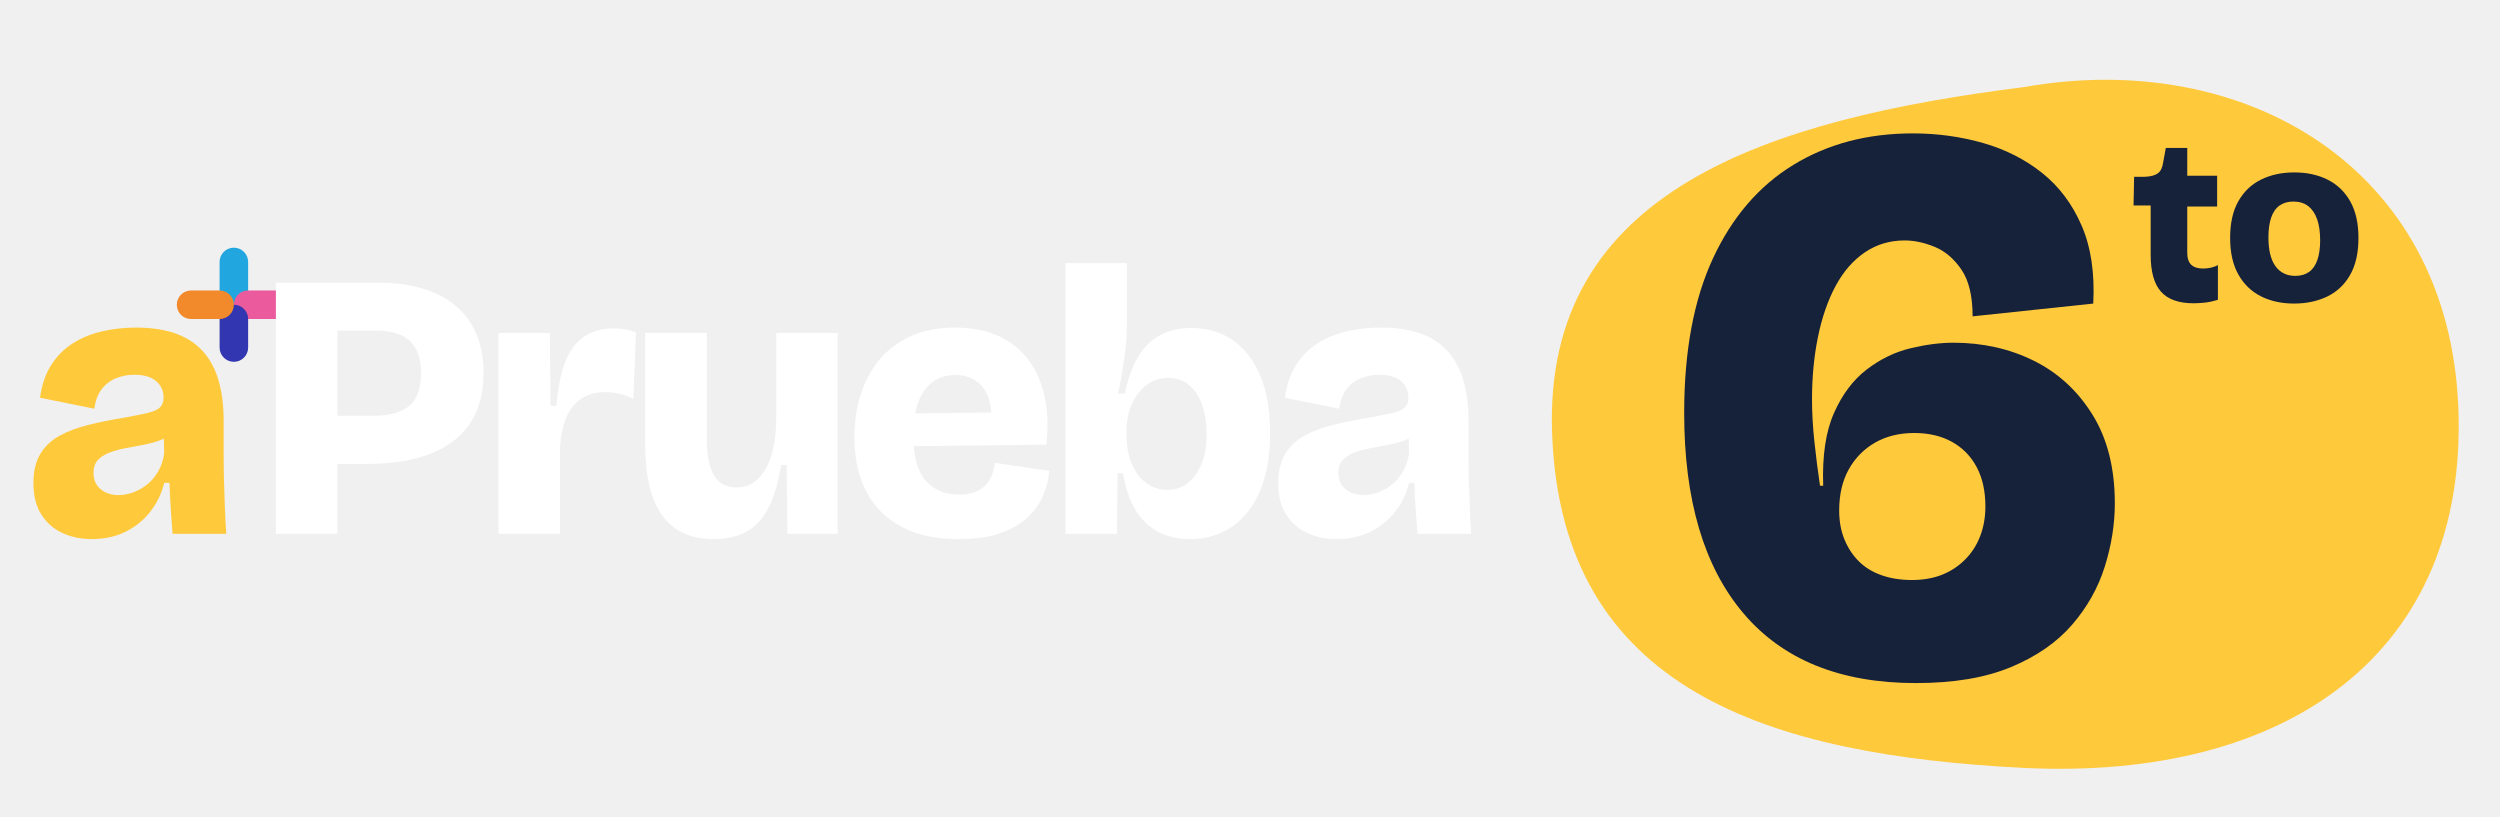
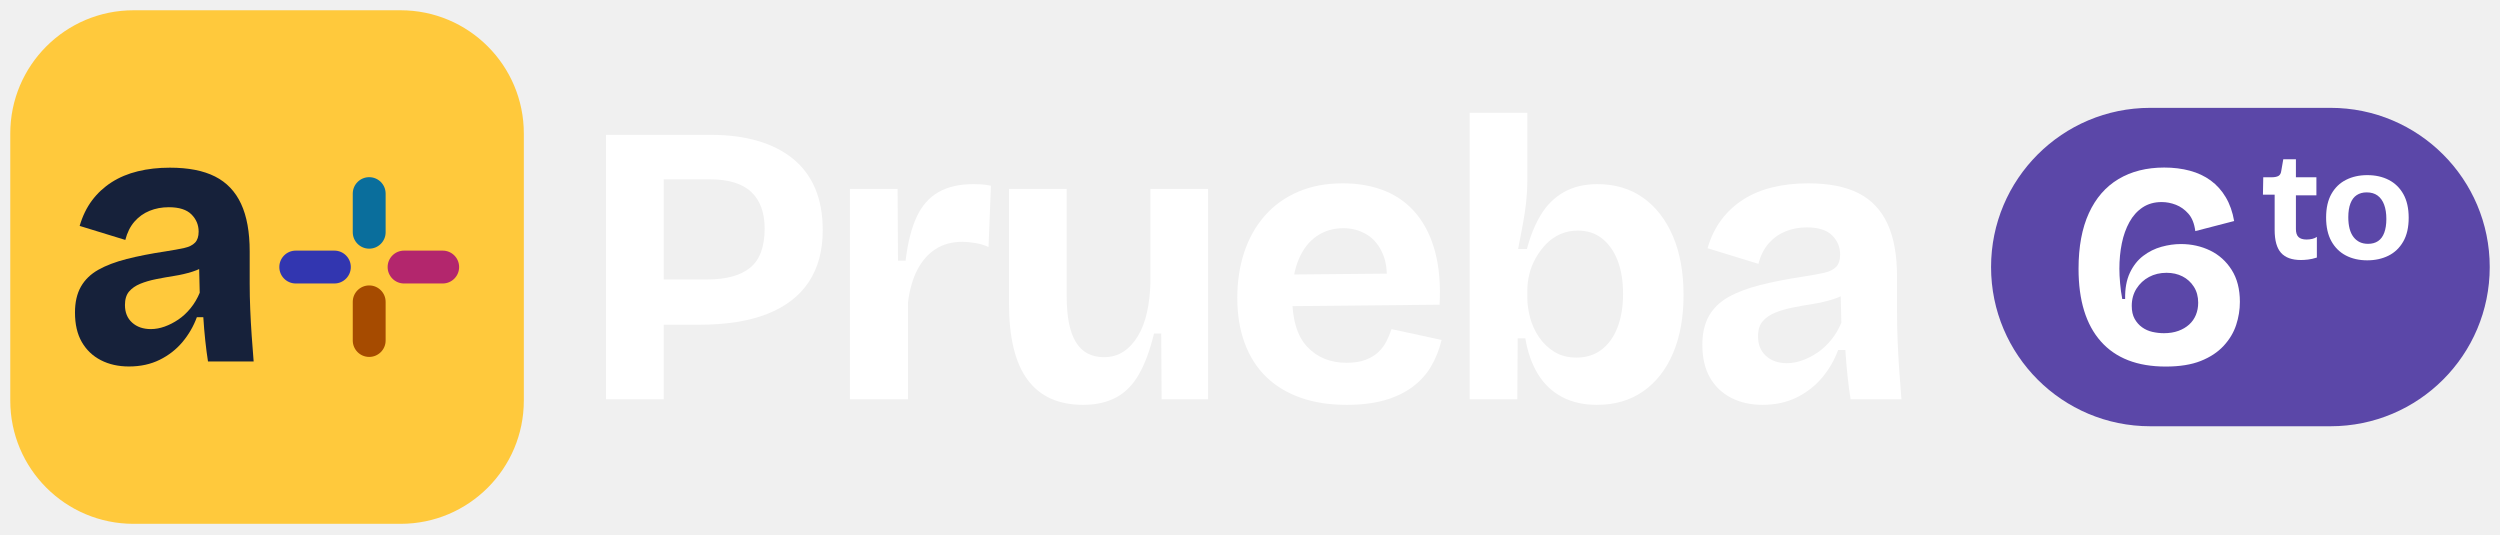
- <svg xmlns="http://www.w3.org/2000/svg" viewBox="-6.0 -140.3 657.1 214.6" role="img" aria-label="aPrueba 6to">
-   <path transform="translate(397.00 -134.30) scale(1.2406 1.6883)" d="M104 10 C150 4 194 22 196 60 C198 98 160 118 104 116 C50 114 6 104 4 64 C2 26 50 15 104 10Z" fill="#FFC93C" />
-   <g fill="#FFC93C">
-     <path transform="translate(0.00 0.00) scale(0.1 -0.1)" d="M181.286 -14Q139 -14 104.143 2Q69.286 18 48.571 50.643Q27.857 83.286 27.857 133.428Q27.857 180.143 46 210.071Q64.143 240 97 257.929Q129.857 275.857 173.285 286.5Q216.714 297.143 266.856 305.286Q305.714 312.429 327.999 317.571Q350.285 322.714 360.071 331.857Q369.857 341 369.857 357.857Q369.857 384.571 350.357 401.286Q330.857 418 293 418Q267.571 418 245 408.857Q222.428 399.714 207.285 380.071Q192.143 360.428 188 328.714L45.143 357.571Q52.285 408.571 74.714 443.785Q97.142 479 131.642 500.786Q166.142 522.571 208.785 532.286Q251.428 542 297.857 542Q377.428 542 428.142 514.786Q478.857 487.571 503.357 433.214Q527.857 378.857 527.857 297V210.428Q527.857 175.714 528.714 140.5Q529.571 105.286 530.999 70.286Q532.428 35.286 534.714 0H393.571Q391.285 28.572 389 62.715Q386.714 96.858 385.571 133.858H371.571Q361.857 92.858 335.786 59.072Q309.714 25.286 270.5 5.643Q231.286 -14 181.286 -14ZM251.714 101.714Q269.285 101.714 288.214 108.214Q307.143 114.714 324.357 127.714Q341.571 140.714 354.285 161.5Q367 182.286 371.571 210.429L370.428 266.428L394 264.857Q379.714 252.429 358.643 245.0Q337.571 237.571 314.286 233.357Q291 229.143 268.071 224.643Q245.143 220.143 226.571 212.929Q208 205.714 196.928 193.5Q185.857 181.286 185.857 159.857Q185.857 132.714 204.643 117.214Q223.428 101.714 251.714 101.714Z" />
+ <svg xmlns="http://www.w3.org/2000/svg" viewBox="-2 -2 486.8 104" role="img" aria-label="aPrueba 6to">
+   <rect x="0" y="0" width="100" height="100" rx="24.0" fill="#FFC93C" />
+   <g fill="#16213A">
+     <path transform="translate(9.87 68.38) scale(0.07 -0.07)" d="M189 -14Q145 -14 111.0 3.5Q77 21 58.0 54.0Q39 87 39 136Q39 179 55.5 208.0Q72 237 104.0 255.0Q136 273 183.0 285.0Q230 297 290 306Q322 311 342.5 315.5Q363 320 373.0 330.5Q383 341 383 361Q383 389 363.0 409.0Q343 429 300 429Q271 429 246.5 419.0Q222 409 204.5 389.0Q187 369 179 338L52 377Q64 418 86.5 448.0Q109 478 141.0 498.5Q173 519 214.0 529.0Q255 539 303 539Q380 539 428.5 514.5Q477 490 501.0 438.5Q525 387 525 306V216Q525 181 526.5 145.0Q528 109 530.5 72.5Q533 36 536 0H409Q405 25 401.5 57.5Q398 90 396 123H378Q364 85 338.0 54.0Q312 23 274.5 4.5Q237 -14 189 -14ZM250 90Q269 90 288.5 97.0Q308 104 326.5 116.5Q345 129 360.5 148.0Q376 167 386 191L384 275L407 270Q389 257 365.0 249.5Q341 242 315.5 238.0Q290 234 265.0 229.0Q240 224 220.5 216.0Q201 208 189.5 194.5Q178 181 178 157Q178 126 198.0 108.0Q218 90 250 90Z" />
  </g>
-   <rect x="51.72" y="-75.20" width="7.5" height="15" rx="3.75" fill="#22A6E0" />
-   <rect x="55.47" y="-63.95" width="15" height="7.5" rx="3.75" fill="#EC5A9E" />
-   <rect x="51.72" y="-60.20" width="7.5" height="15" rx="3.75" fill="#3236B0" />
-   <rect x="40.47" y="-63.95" width="15" height="7.5" rx="3.75" fill="#F2892A" />
+   <rect x="66.69" y="32.50" width="6.40" height="13.92" rx="3.20" fill="#0A6E9C" />
+   <rect x="73.48" y="46.80" width="13.92" height="6.40" rx="3.20" fill="#B3266D" />
+   <rect x="66.69" y="53.58" width="6.40" height="13.92" rx="3.20" fill="#A64B00" />
+   <rect x="52.39" y="46.80" width="13.92" height="6.40" rx="3.20" fill="#3236B0" />
  <g fill="#FFFFFF">
-     <path transform="translate(60.80 0.00) scale(0.1 -0.1)" d="M176.428 183.572V310.143H313.142Q376.428 310.143 407.57 336.072Q438.713 362 438.713 423Q438.713 478.143 410.07 506.071Q381.428 534 320.856 534H176.428V660H327.571Q388.571 660 438.999 645.643Q489.428 631.286 526.213 602Q562.999 572.714 582.928 527.857Q602.856 483 602.856 421.572Q602.856 343.143 567.356 290.143Q531.856 237.143 463.428 210.357Q394.999 183.572 293.999 183.572ZM57.142 0V660H218.571V0Z" />
-     <path transform="translate(119.90 0.00) scale(0.1 -0.1)" d="M51.428 0V262.429V528H186.285L188 336.285H203.428Q209.999 411.714 228.642 456.214Q247.285 500.714 279.499 520.357Q311.713 540 357.284 540Q369.57 540 383.356 537.571Q397.142 535.143 412.714 529.285L405.856 354.428Q387.285 364 367.713 368.214Q348.142 372.428 331.999 372.428Q295.999 372.428 270.285 356.143Q244.571 339.857 230.214 307.428Q215.857 275 213 226.714V0Z" />
-     <path transform="translate(159.10 0.00) scale(0.1 -0.1)" d="M225.142 -14Q134.571 -14 89.642 48Q44.714 110 44.714 237.428V528H206.714V250.857Q206.714 183.143 226.357 152.429Q245.999 121.714 284.999 121.714Q309.856 121.714 328.928 134.357Q347.999 147 361.713 171.072Q375.428 195.143 382.356 229.286Q389.285 263.429 389.285 306.858V528H550.713V223.715V0H418.427L416.713 180.858H402.285Q391.142 112.429 369.285 69.357Q347.428 26.286 312.142 6.143Q276.856 -14 225.142 -14Z" />
-     <path transform="translate(215.80 0.00) scale(0.1 -0.1)" d="M302.428 -14Q232.571 -14 181.214 5.214Q129.857 24.429 95.714 59.929Q61.571 95.429 44.643 144.572Q27.714 193.714 27.714 253.571Q27.714 314 44.5 366.571Q61.285 419.143 94.357 458.5Q127.428 497.857 177.071 519.929Q226.714 542 291.857 542Q357 542 405.5 520.214Q454 498.428 484.714 457.571Q515.428 416.714 527.642 360.286Q539.856 303.857 532.285 234.143L131.571 229.857V315.572L427.141 319.429L384.999 275.286Q391.571 323.571 380.928 355.071Q370.285 386.571 347.428 401.928Q324.571 417.286 293 417.286Q257.142 417.286 232.285 398.286Q207.428 379.286 195 343.929Q182.571 308.571 182.571 258.714Q182.571 177.143 214.714 140.143Q246.857 103.143 302.285 103.143Q328 103.143 345.142 110Q362.285 116.857 373.142 128.357Q383.999 139.857 389.428 154.929Q394.856 170 396.714 186.429L540.142 165.286Q536.857 130.001 522.5 97.858Q508.143 65.715 480.143 40.572Q452.143 15.429 408.5 0.714Q364.857 -14 302.428 -14Z" />
-     <path transform="translate(268.90 0.00) scale(0.1 -0.1)" d="M378.142 -14Q330.285 -14 294.285 5.429Q258.285 24.857 235.214 63.5Q212.142 102.143 202.857 159H188.428L186.714 0H51.428V228.856V711.428H212.857V545Q212.857 519.714 209.785 491.286Q206.714 462.857 201.642 432.143Q196.571 401.428 190 368.571H207.571Q219.428 427.143 242.428 465.286Q265.428 503.429 300.571 522.143Q335.714 540.857 382.285 540.857Q445.285 540.857 491.642 508.572Q537.999 476.286 563.713 414.857Q589.427 353.429 589.427 264.714Q589.427 175.143 562.927 113Q536.427 50.857 488.928 18.429Q441.428 -14 378.142 -14ZM319.428 115.571Q351.142 115.571 374.428 134.5Q397.713 153.429 410.142 186.5Q422.57 219.571 422.57 262Q422.57 305 410.856 338.143Q399.142 371.286 376.713 390.571Q354.285 409.857 321.714 409.857Q303.142 409.857 286.357 403.143Q269.571 396.429 256.214 383.929Q242.857 371.429 232.857 354.357Q222.857 337.286 217.428 316.072Q212 294.857 212 271.143V256.143Q212 228.286 219.071 203Q226.142 177.714 239.857 158Q253.571 138.286 273.571 126.928Q293.571 115.571 319.428 115.571Z" />
-     <path transform="translate(327.20 0.00) scale(0.1 -0.1)" d="M181.286 -14Q139 -14 104.143 2Q69.286 18 48.571 50.643Q27.857 83.286 27.857 133.428Q27.857 180.143 46 210.071Q64.143 240 97 257.929Q129.857 275.857 173.285 286.5Q216.714 297.143 266.856 305.286Q305.714 312.429 327.999 317.571Q350.285 322.714 360.071 331.857Q369.857 341 369.857 357.857Q369.857 384.571 350.357 401.286Q330.857 418 293 418Q267.571 418 245 408.857Q222.428 399.714 207.285 380.071Q192.143 360.428 188 328.714L45.143 357.571Q52.285 408.571 74.714 443.785Q97.142 479 131.642 500.786Q166.142 522.571 208.785 532.286Q251.428 542 297.857 542Q377.428 542 428.142 514.786Q478.857 487.571 503.357 433.214Q527.857 378.857 527.857 297V210.428Q527.857 175.714 528.714 140.5Q529.571 105.286 530.999 70.286Q532.428 35.286 534.714 0H393.571Q391.285 28.572 389 62.715Q386.714 96.858 385.571 133.858H371.571Q361.857 92.858 335.786 59.072Q309.714 25.286 270.5 5.643Q231.286 -14 181.286 -14ZM251.714 101.714Q269.285 101.714 288.214 108.214Q307.143 114.714 324.357 127.714Q341.571 140.714 354.285 161.5Q367 182.286 371.571 210.429L370.428 266.428L394 264.857Q379.714 252.429 358.643 245.0Q337.571 237.571 314.286 233.357Q291 229.143 268.071 224.643Q245.143 220.143 226.571 212.929Q208 205.714 196.928 193.5Q185.857 181.286 185.857 159.857Q185.857 132.714 204.643 117.214Q223.428 101.714 251.714 101.714Z" />
+     <path transform="translate(110.31 75.74) scale(0.078 -0.078)" d="M174 186V299H325Q397 299 433.0 328.5Q469 358 469 426Q469 486 435.5 517.5Q402 549 332 549H174V660H336Q400 660 451.5 645.0Q503 630 539.5 600.5Q576 571 595.0 526.5Q614 482 614 422Q614 345 579.0 292.5Q544 240 475.5 213.0Q407 186 305 186ZM73 0V660H217V0Z" />
+     <path transform="translate(158.35 75.74) scale(0.078 -0.078)" d="M66 0V254V525H185L186 346H205Q213 413 232.5 455.0Q252 497 287.0 517.0Q322 537 374 537Q383 537 393.5 536.5Q404 536 418 533L412 380Q397 387 379.0 390.0Q361 393 347 393Q308 393 280.0 375.0Q252 357 234.5 323.5Q217 290 211 242V0Z" />
+     <path transform="translate(189.87 75.74) scale(0.078 -0.078)" d="M244 -14Q152 -14 105.5 48.5Q59 111 59 239V525H203V257Q203 180 226.0 142.5Q249 105 296 105Q324 105 345.0 119.0Q366 133 381.0 158.0Q396 183 403.5 217.0Q411 251 412 290V525H556V214V0H440L439 164H421Q406 102 383.5 62.5Q361 23 326.5 4.5Q292 -14 244 -14Z" />
+     <path transform="translate(236.04 75.74) scale(0.078 -0.078)" d="M310 -14Q245 -14 194.5 4.0Q144 22 109.0 56.0Q74 90 55.5 140.0Q37 190 37 253Q37 315 54.5 367.5Q72 420 106.0 458.5Q140 497 189.0 518.0Q238 539 300 539Q360 539 407.0 519.5Q454 500 485.5 461.0Q517 422 531.5 365.5Q546 309 542 236L130 232V311L459 314L408 274Q415 327 401.0 361.0Q387 395 360.5 411.0Q334 427 302 427Q264 427 235.0 407.0Q206 387 190.0 348.5Q174 310 174 256Q174 171 211.5 131.0Q249 91 310 91Q338 91 357.5 98.5Q377 106 389.5 118.0Q402 130 409.5 145.0Q417 160 422 175L547 148Q538 111 520.5 81.5Q503 52 474.0 30.5Q445 9 404.5 -2.5Q364 -14 310 -14Z" />
+     <path transform="translate(279.02 75.74) scale(0.078 -0.078)" d="M384 -14Q334 -14 297.0 5.5Q260 25 237.0 62.0Q214 99 205 152H186L185 0H66V258V715H210V543Q210 519 207.0 491.5Q204 464 198.5 435.0Q193 406 187 375H209Q222 425 244.5 461.5Q267 498 302.0 517.5Q337 537 385 537Q451 537 499.0 503.0Q547 469 573.5 407.0Q600 345 600 260Q600 177 574.0 115.5Q548 54 499.5 20.0Q451 -14 384 -14ZM333 104Q369 104 395.0 123.5Q421 143 435.0 179.0Q449 215 449 263Q449 311 435.5 346.0Q422 381 397.0 401.0Q372 421 336 421Q312 421 292.0 412.0Q272 403 257.0 387.5Q242 372 231.0 352.5Q220 333 215.0 312.0Q210 291 210 272V253Q210 230 217.0 203.5Q224 177 239.5 154.5Q255 132 278.0 118.0Q301 104 333 104Z" />
+     <path transform="translate(326.44 75.74) scale(0.078 -0.078)" d="M189 -14Q145 -14 111.0 3.5Q77 21 58.0 54.0Q39 87 39 136Q39 179 55.5 208.0Q72 237 104.0 255.0Q136 273 183.0 285.0Q230 297 290 306Q322 311 342.5 315.5Q363 320 373.0 330.5Q383 341 383 361Q383 389 363.0 409.0Q343 429 300 429Q271 429 246.5 419.0Q222 409 204.5 389.0Q187 369 179 338L52 377Q64 418 86.5 448.0Q109 478 141.0 498.5Q173 519 214.0 529.0Q255 539 303 539Q380 539 428.5 514.5Q477 490 501.0 438.5Q525 387 525 306V216Q525 181 526.5 145.0Q528 109 530.5 72.5Q533 36 536 0H409Q405 25 401.5 57.5Q398 90 396 123H378Q364 85 338.0 54.0Q312 23 274.5 4.5Q237 -14 189 -14ZM250 90Q269 90 288.5 97.0Q308 104 326.5 116.5Q345 129 360.5 148.0Q376 167 386 191L384 275L407 270Q389 257 365.0 249.5Q341 242 315.5 238.0Q290 234 265.0 229.0Q240 224 220.5 216.0Q201 208 189.5 194.5Q178 181 178 157Q178 126 198.0 108.0Q218 90 250 90Z" />
  </g>
-   <g fill="#16213A">
-     <path transform="translate(431.00 36.30) scale(0.21 -0.21)" d="M317 -14Q175 -14 101.0 73.5Q27 161 27 324Q27 440 63.0 517.5Q99 595 163.5 634.5Q228 674 313 674Q359 674 401.0 662.0Q443 650 475.0 624.5Q507 599 524.5 558.5Q542 518 539 461L388 445Q388 483 374.0 503.5Q360 524 340.5 532.0Q321 540 303 540Q275 540 253.0 525.0Q231 510 216.5 483.0Q202 456 194.5 419.5Q187 383 187 341Q187 316 190.0 288.0Q193 260 197 233H201Q199 289 214.5 324.0Q230 359 255.5 378.5Q281 398 310.0 405.0Q339 412 364 412Q419 412 464.5 389.5Q510 367 538.0 322.0Q566 277 566 211Q566 172 553.5 132.0Q541 92 512.5 59.0Q484 26 436.0 6.0Q388 -14 317 -14ZM312 115Q333 115 349.5 121.5Q366 128 378.5 140.5Q391 153 397.5 170.0Q404 187 404 207Q404 236 393.0 256.5Q382 277 362.0 288.0Q342 299 315 299Q287 299 266.0 287.0Q245 275 233.0 253.5Q221 232 221 202Q221 182 227.5 166.0Q234 150 245.5 138.5Q257 127 274.0 121.0Q291 115 312 115Z" />
+   <rect x="385.7" y="19.0" width="97.1" height="62.0" rx="31.0" fill="#5B47A8" />
+   <g fill="#FFFFFF">
+     <path transform="translate(399.99 68.48) scale(0.056 -0.056)" d="M352 -16Q204 -16 126.5 71.5Q49 159 49 324Q49 439 85.0 517.5Q121 596 188.0 636.0Q255 676 347 676Q395 676 436.0 665.0Q477 654 508.5 631.0Q540 608 561.0 572.5Q582 537 590 490L455 455Q450 494 431.0 515.5Q412 537 387.5 546.5Q363 556 338 556Q300 556 272.0 537.5Q244 519 226.0 486.5Q208 454 199.5 412.5Q191 371 191 324Q191 302 193.5 273.5Q196 245 201 219H211Q210 273 227.5 310.0Q245 347 274.0 369.0Q303 391 337.5 400.5Q372 410 405 410Q460 410 506.5 387.5Q553 365 581.5 320.0Q610 275 610 209Q610 168 597.0 128.5Q584 89 553.5 56.0Q523 23 474.0 3.5Q425 -16 352 -16ZM346 100Q374 100 396.0 108.0Q418 116 433.5 130.0Q449 144 457.0 163.5Q465 183 465 206Q465 238 450.0 261.5Q435 285 410.5 297.5Q386 310 355 310Q321 310 294.0 295.5Q267 281 250.5 255.0Q234 229 234 195Q234 168 244.0 150.0Q254 132 270.0 120.5Q286 109 306.0 104.5Q326 100 346 100Z" />
  </g>
-   <g fill="#16213A">
-     <path transform="translate(554.12 -61.38) scale(0.062 -0.062)" d="M264.809 -12.81Q171 -12.81 127.119 36.31Q83.238 85.429 83.238 192.714V402H10.667L13.095 523.428H58.19Q95.904 524.952 113.809 538.214Q131.714 551.477 136.095 583.858L147.428 645.762H238.381V528H365.047V397.19H238.381V201.238Q238.381 166.476 255.262 150.476Q272.143 134.476 305.619 134.476Q323.666 134.476 340.285 138.476Q356.904 142.476 368.285 149.476V2Q336.476 -7.81 310.452 -10.31Q284.428 -12.81 264.809 -12.81Z" />
-     <path transform="translate(578.30 -61.38) scale(0.062 -0.062)" d="M301.428 -14Q221.381 -14 160.357 16.905Q99.333 47.81 64.714 109.714Q30.095 171.619 30.095 264.619Q30.095 358.381 65 419.881Q99.905 481.381 161.428 511.69Q222.952 542 302 542Q382.428 542 443.762 511.095Q505.095 480.19 539.619 418.69Q574.142 357.19 574.142 264Q574.142 168.619 538.428 106.714Q502.714 44.81 440.785 15.405Q378.857 -14 301.428 -14ZM306.238 103.381Q341.285 103.381 364.714 120.071Q388.142 136.762 399.952 170.762Q411.761 204.762 411.761 254.19Q411.761 307 398.952 343.31Q386.142 379.619 361.214 399.024Q336.285 418.429 297.809 418.429Q263.762 418.429 239.928 401.738Q216.095 385.048 204.286 351.048Q192.476 317.048 192.476 266.619Q192.476 185.762 222.214 144.571Q251.952 103.381 306.238 103.381Z" />
+   <g fill="#FFFFFF">
+     <path transform="translate(438.22 48.27) scale(0.03 -0.03)" d="M261 -12Q173 -12 131.5 34.5Q90 81 90 183V412H14L16 525H69Q100 525 115.0 534.0Q130 543 133 567L146 642H228V525H361V408H228V189Q228 153 245.0 137.0Q262 121 297 121Q316 121 333.5 125.0Q351 129 364 138V4Q333 -6 307.0 -9.0Q281 -12 261 -12Z" />
+     <path transform="translate(449.83 48.27) scale(0.03 -0.03)" d="M304 -14Q225 -14 165.0 17.5Q105 49 71.0 110.5Q37 172 37 264Q37 356 71.5 417.0Q106 478 166.5 508.5Q227 539 304 539Q383 539 443.5 508.0Q504 477 538.5 415.5Q573 354 573 262Q573 169 537.5 107.5Q502 46 441.5 16.0Q381 -14 304 -14ZM309 93Q348 93 374.5 111.0Q401 129 414.5 165.5Q428 202 428 254Q428 309 413.5 347.5Q399 386 371.0 406.5Q343 427 300 427Q263 427 236.0 409.5Q209 392 195.0 355.5Q181 319 181 266Q181 181 215.0 137.0Q249 93 309 93Z" />
  </g>
</svg>
